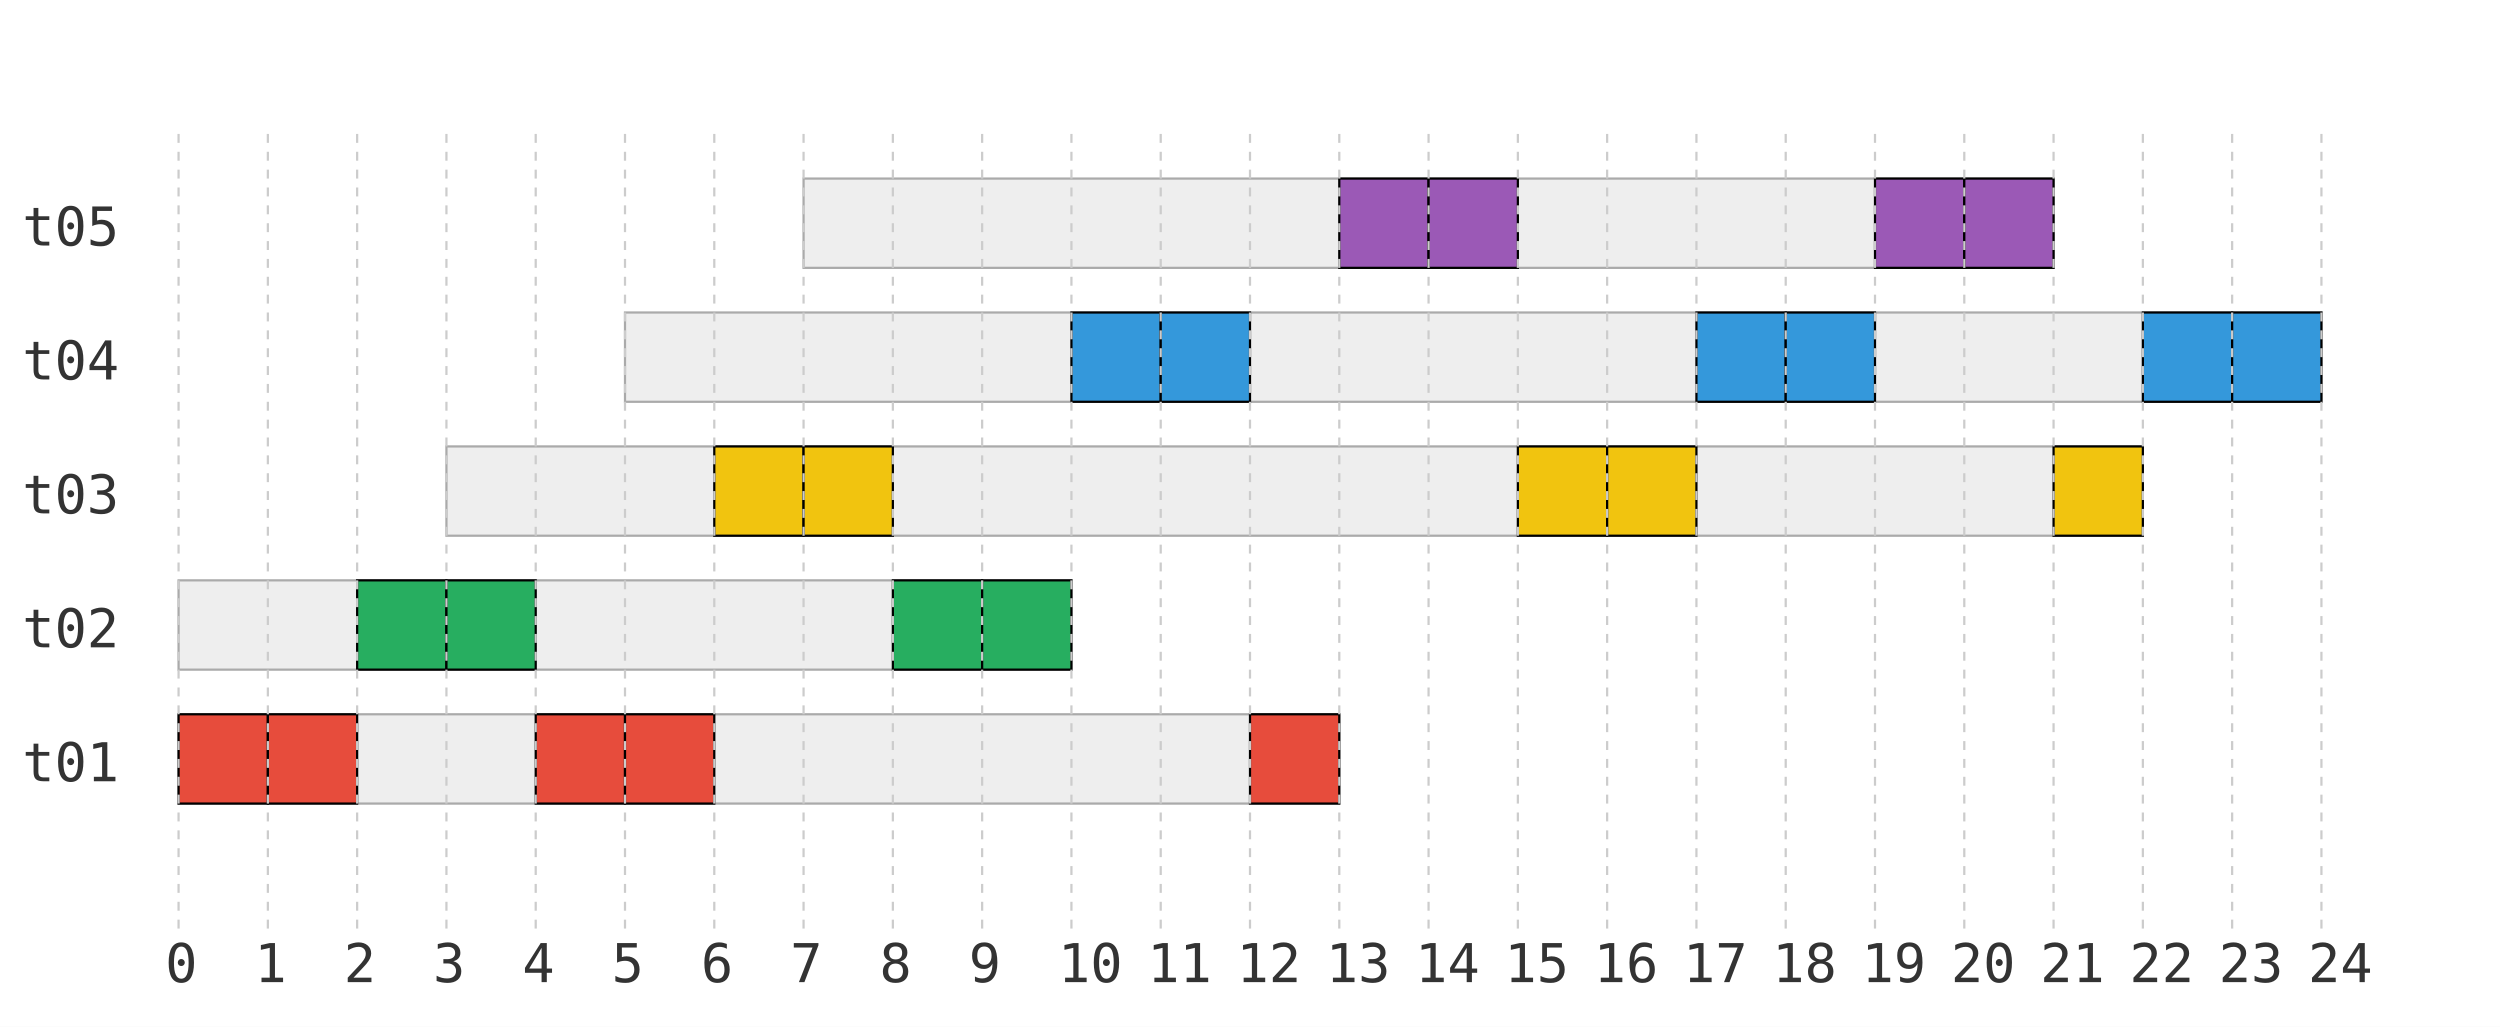
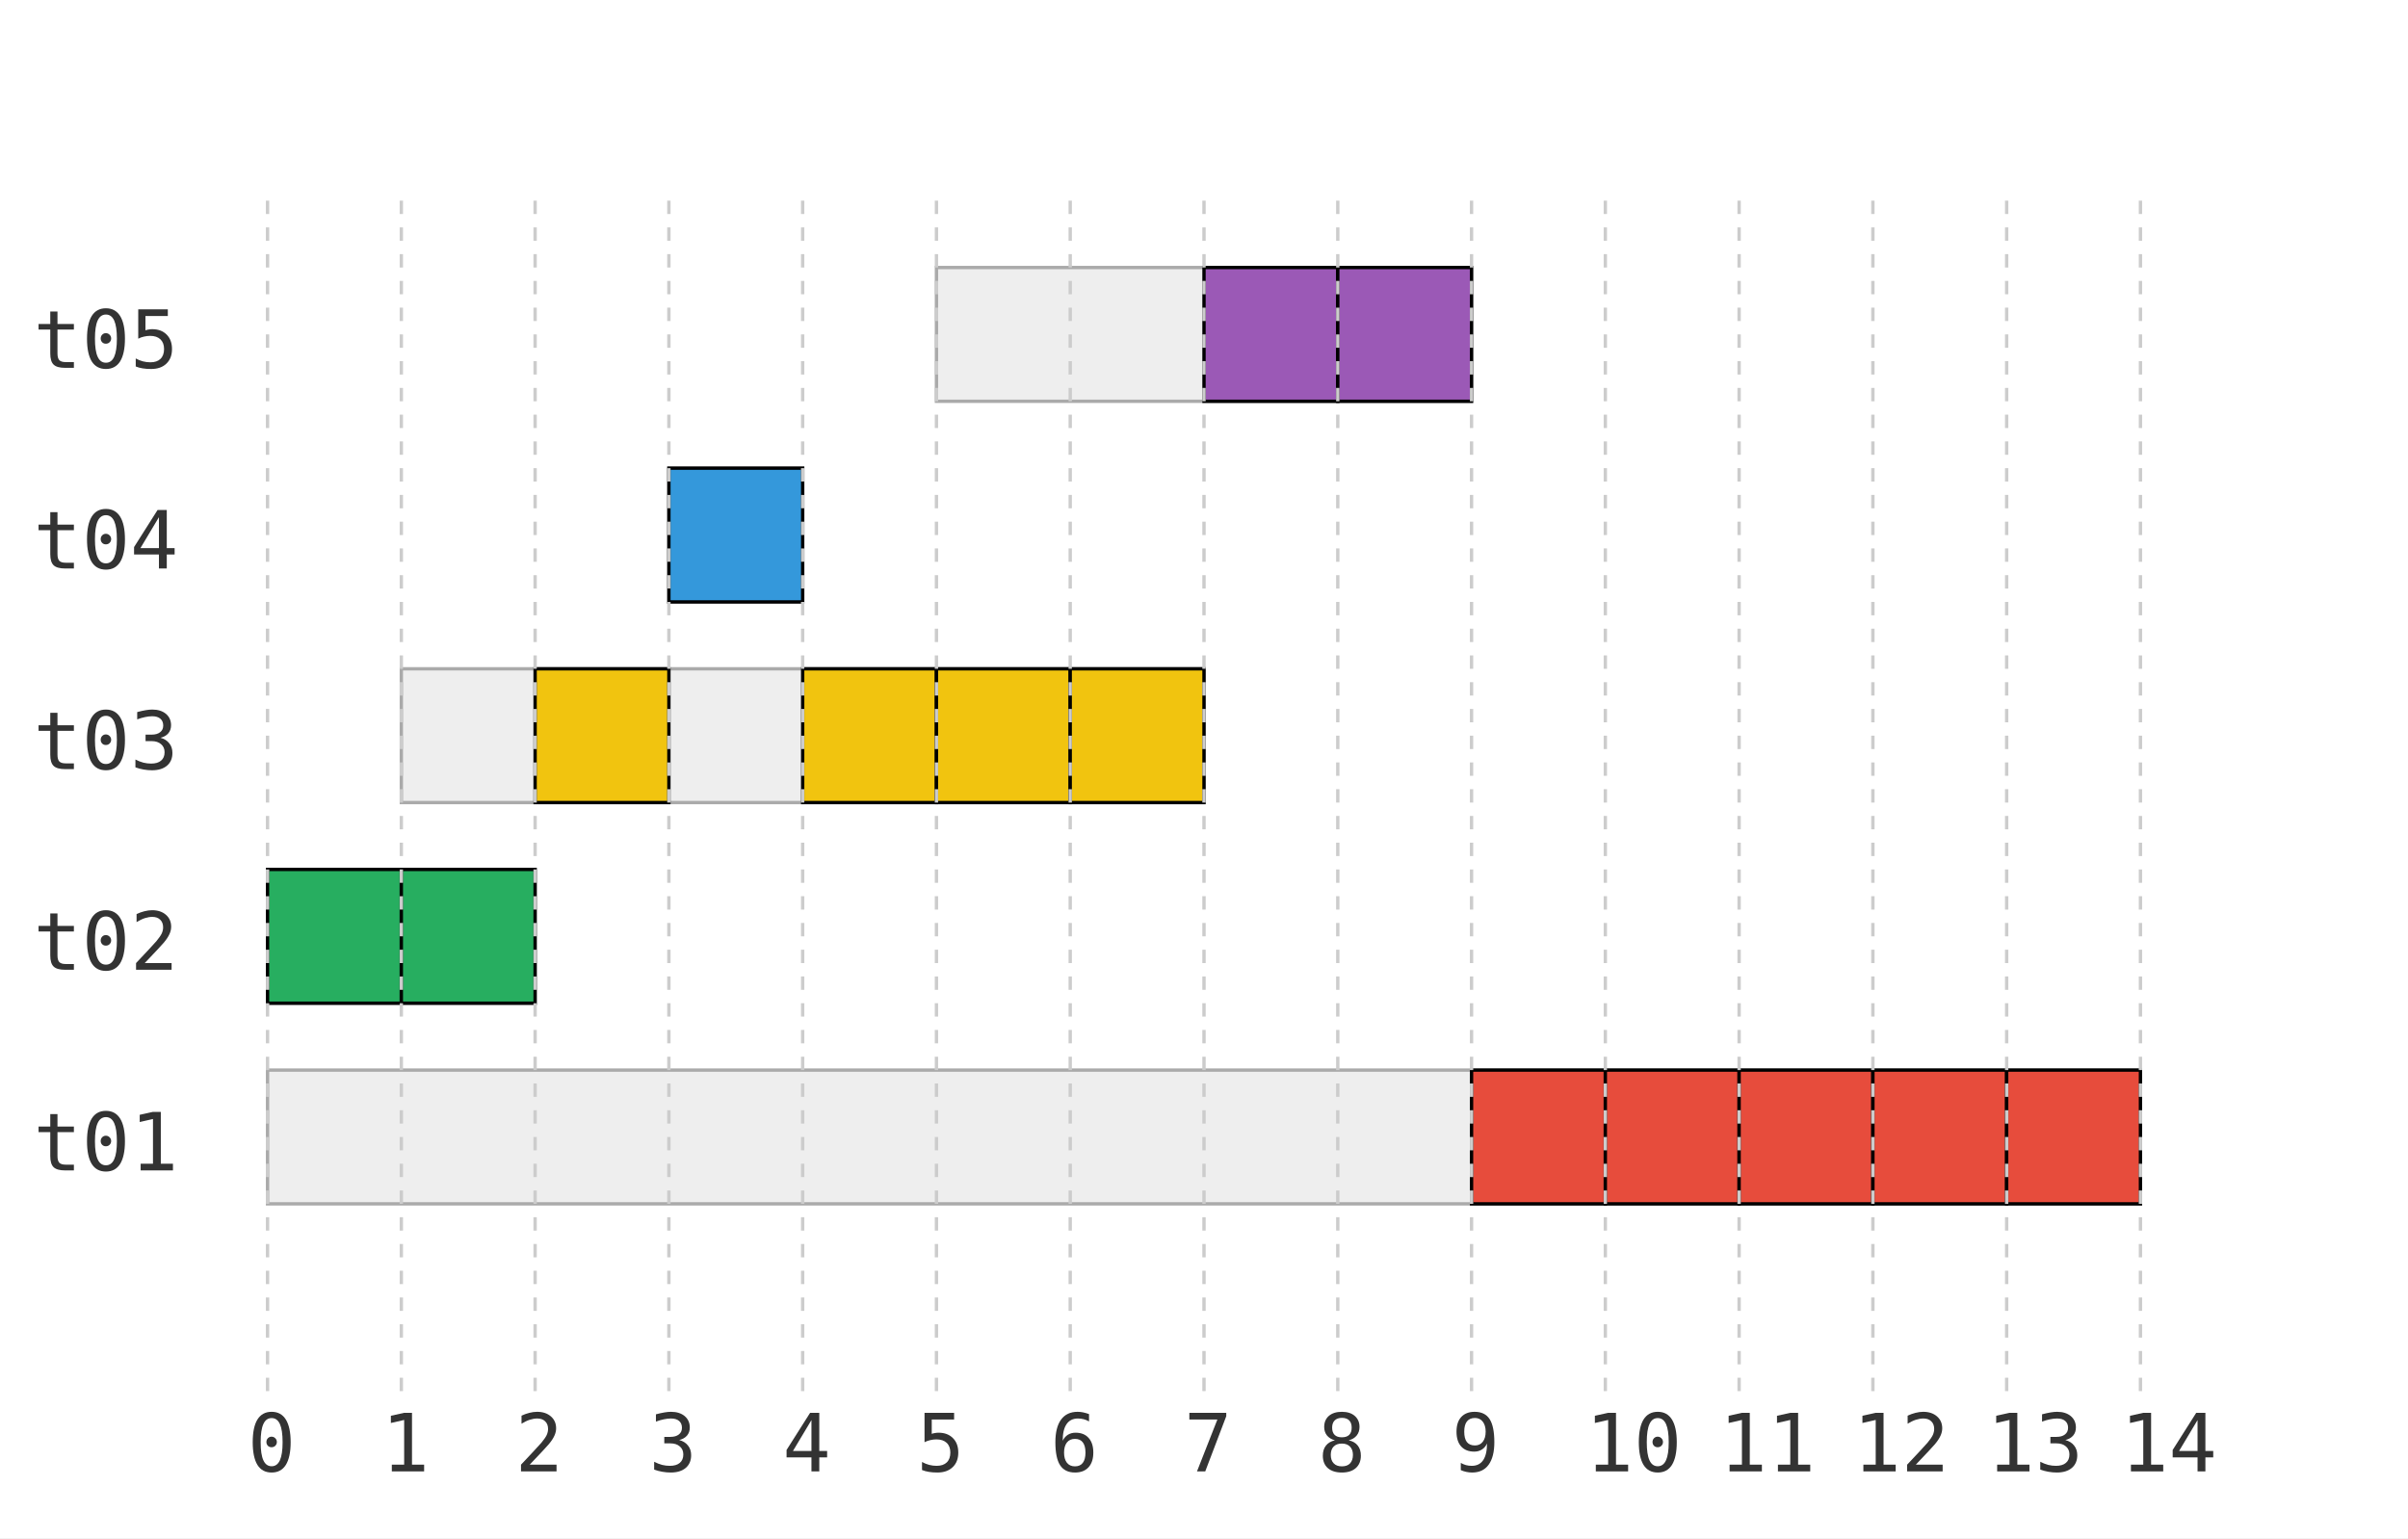
- <svg xmlns="http://www.w3.org/2000/svg" width="560" height="230">
+ <svg xmlns="http://www.w3.org/2000/svg" width="360" height="230">
  <style>text{font-family:monospace;font-size:12px;fill:#333;}</style>
  <rect width="100%" height="100%" fill="white" />
  <text x="5" y="55">t05</text>
-   <rect x="180" y="40" width="280" height="20" fill="#eeeeee" stroke="#aaa" stroke-width="0.5" />
-   <rect x="300" y="40" width="20" height="20" fill="#9b59b6" stroke="black" stroke-width="0.5" />
-   <rect x="320" y="40" width="20" height="20" fill="#9b59b6" stroke="black" stroke-width="0.5" />
-   <rect x="420" y="40" width="20" height="20" fill="#9b59b6" stroke="black" stroke-width="0.5" />
-   <rect x="440" y="40" width="20" height="20" fill="#9b59b6" stroke="black" stroke-width="0.5" />
+   <rect x="140" y="40" width="80" height="20" fill="#eeeeee" stroke="#aaa" stroke-width="0.5" />
+   <rect x="180" y="40" width="20" height="20" fill="#9b59b6" stroke="black" stroke-width="0.5" />
+   <rect x="200" y="40" width="20" height="20" fill="#9b59b6" stroke="black" stroke-width="0.5" />
  <text x="5" y="85">t04</text>
-   <rect x="140" y="70" width="380" height="20" fill="#eeeeee" stroke="#aaa" stroke-width="0.5" />
-   <rect x="240" y="70" width="20" height="20" fill="#3498db" stroke="black" stroke-width="0.5" />
-   <rect x="260" y="70" width="20" height="20" fill="#3498db" stroke="black" stroke-width="0.5" />
-   <rect x="380" y="70" width="20" height="20" fill="#3498db" stroke="black" stroke-width="0.5" />
-   <rect x="400" y="70" width="20" height="20" fill="#3498db" stroke="black" stroke-width="0.5" />
-   <rect x="480" y="70" width="20" height="20" fill="#3498db" stroke="black" stroke-width="0.5" />
-   <rect x="500" y="70" width="20" height="20" fill="#3498db" stroke="black" stroke-width="0.5" />
+   <rect x="100" y="70" width="20" height="20" fill="#eeeeee" stroke="#aaa" stroke-width="0.5" />
+   <rect x="100" y="70" width="20" height="20" fill="#3498db" stroke="black" stroke-width="0.5" />
  <text x="5" y="115">t03</text>
-   <rect x="100" y="100" width="380" height="20" fill="#eeeeee" stroke="#aaa" stroke-width="0.5" />
+   <rect x="60" y="100" width="120" height="20" fill="#eeeeee" stroke="#aaa" stroke-width="0.5" />
+   <rect x="80" y="100" width="20" height="20" fill="#f1c40f" stroke="black" stroke-width="0.5" />
+   <rect x="120" y="100" width="20" height="20" fill="#f1c40f" stroke="black" stroke-width="0.5" />
+   <rect x="140" y="100" width="20" height="20" fill="#f1c40f" stroke="black" stroke-width="0.5" />
  <rect x="160" y="100" width="20" height="20" fill="#f1c40f" stroke="black" stroke-width="0.5" />
-   <rect x="180" y="100" width="20" height="20" fill="#f1c40f" stroke="black" stroke-width="0.5" />
-   <rect x="340" y="100" width="20" height="20" fill="#f1c40f" stroke="black" stroke-width="0.5" />
-   <rect x="360" y="100" width="20" height="20" fill="#f1c40f" stroke="black" stroke-width="0.5" />
-   <rect x="460" y="100" width="20" height="20" fill="#f1c40f" stroke="black" stroke-width="0.5" />
  <text x="5" y="145">t02</text>
-   <rect x="40" y="130" width="200" height="20" fill="#eeeeee" stroke="#aaa" stroke-width="0.5" />
-   <rect x="80" y="130" width="20" height="20" fill="#27ae60" stroke="black" stroke-width="0.5" />
-   <rect x="100" y="130" width="20" height="20" fill="#27ae60" stroke="black" stroke-width="0.5" />
-   <rect x="200" y="130" width="20" height="20" fill="#27ae60" stroke="black" stroke-width="0.5" />
-   <rect x="220" y="130" width="20" height="20" fill="#27ae60" stroke="black" stroke-width="0.5" />
+   <rect x="40" y="130" width="40" height="20" fill="#eeeeee" stroke="#aaa" stroke-width="0.5" />
+   <rect x="40" y="130" width="20" height="20" fill="#27ae60" stroke="black" stroke-width="0.5" />
+   <rect x="60" y="130" width="20" height="20" fill="#27ae60" stroke="black" stroke-width="0.5" />
  <text x="5" y="175">t01</text>
-   <rect x="40" y="160" width="260" height="20" fill="#eeeeee" stroke="#aaa" stroke-width="0.5" />
-   <rect x="40" y="160" width="20" height="20" fill="#e74c3c" stroke="black" stroke-width="0.5" />
-   <rect x="60" y="160" width="20" height="20" fill="#e74c3c" stroke="black" stroke-width="0.5" />
-   <rect x="120" y="160" width="20" height="20" fill="#e74c3c" stroke="black" stroke-width="0.5" />
-   <rect x="140" y="160" width="20" height="20" fill="#e74c3c" stroke="black" stroke-width="0.5" />
+   <rect x="40" y="160" width="280" height="20" fill="#eeeeee" stroke="#aaa" stroke-width="0.5" />
+   <rect x="220" y="160" width="20" height="20" fill="#e74c3c" stroke="black" stroke-width="0.5" />
+   <rect x="240" y="160" width="20" height="20" fill="#e74c3c" stroke="black" stroke-width="0.5" />
+   <rect x="260" y="160" width="20" height="20" fill="#e74c3c" stroke="black" stroke-width="0.5" />
  <rect x="280" y="160" width="20" height="20" fill="#e74c3c" stroke="black" stroke-width="0.5" />
+   <rect x="300" y="160" width="20" height="20" fill="#e74c3c" stroke="black" stroke-width="0.5" />
  <g font-size="8" fill="#555">
    <line x1="40" y1="30" x2="40" y2="210" stroke="#ccc" stroke-width="0.5" stroke-dasharray="2,2" />
    <text x="37" y="220">0</text>
    <line x1="60" y1="30" x2="60" y2="210" stroke="#ccc" stroke-width="0.5" stroke-dasharray="2,2" />
    <text x="57" y="220">1</text>
    <line x1="80" y1="30" x2="80" y2="210" stroke="#ccc" stroke-width="0.5" stroke-dasharray="2,2" />
    <text x="77" y="220">2</text>
    <line x1="100" y1="30" x2="100" y2="210" stroke="#ccc" stroke-width="0.5" stroke-dasharray="2,2" />
    <text x="97" y="220">3</text>
    <line x1="120" y1="30" x2="120" y2="210" stroke="#ccc" stroke-width="0.5" stroke-dasharray="2,2" />
    <text x="117" y="220">4</text>
    <line x1="140" y1="30" x2="140" y2="210" stroke="#ccc" stroke-width="0.5" stroke-dasharray="2,2" />
    <text x="137" y="220">5</text>
    <line x1="160" y1="30" x2="160" y2="210" stroke="#ccc" stroke-width="0.5" stroke-dasharray="2,2" />
    <text x="157" y="220">6</text>
    <line x1="180" y1="30" x2="180" y2="210" stroke="#ccc" stroke-width="0.5" stroke-dasharray="2,2" />
    <text x="177" y="220">7</text>
    <line x1="200" y1="30" x2="200" y2="210" stroke="#ccc" stroke-width="0.5" stroke-dasharray="2,2" />
    <text x="197" y="220">8</text>
    <line x1="220" y1="30" x2="220" y2="210" stroke="#ccc" stroke-width="0.5" stroke-dasharray="2,2" />
    <text x="217" y="220">9</text>
    <line x1="240" y1="30" x2="240" y2="210" stroke="#ccc" stroke-width="0.5" stroke-dasharray="2,2" />
    <text x="237" y="220">10</text>
    <line x1="260" y1="30" x2="260" y2="210" stroke="#ccc" stroke-width="0.5" stroke-dasharray="2,2" />
    <text x="257" y="220">11</text>
    <line x1="280" y1="30" x2="280" y2="210" stroke="#ccc" stroke-width="0.5" stroke-dasharray="2,2" />
    <text x="277" y="220">12</text>
    <line x1="300" y1="30" x2="300" y2="210" stroke="#ccc" stroke-width="0.5" stroke-dasharray="2,2" />
    <text x="297" y="220">13</text>
    <line x1="320" y1="30" x2="320" y2="210" stroke="#ccc" stroke-width="0.5" stroke-dasharray="2,2" />
    <text x="317" y="220">14</text>
-     <line x1="340" y1="30" x2="340" y2="210" stroke="#ccc" stroke-width="0.5" stroke-dasharray="2,2" />
-     <text x="337" y="220">15</text>
-     <line x1="360" y1="30" x2="360" y2="210" stroke="#ccc" stroke-width="0.5" stroke-dasharray="2,2" />
-     <text x="357" y="220">16</text>
-     <line x1="380" y1="30" x2="380" y2="210" stroke="#ccc" stroke-width="0.5" stroke-dasharray="2,2" />
-     <text x="377" y="220">17</text>
-     <line x1="400" y1="30" x2="400" y2="210" stroke="#ccc" stroke-width="0.5" stroke-dasharray="2,2" />
-     <text x="397" y="220">18</text>
-     <line x1="420" y1="30" x2="420" y2="210" stroke="#ccc" stroke-width="0.5" stroke-dasharray="2,2" />
-     <text x="417" y="220">19</text>
-     <line x1="440" y1="30" x2="440" y2="210" stroke="#ccc" stroke-width="0.5" stroke-dasharray="2,2" />
-     <text x="437" y="220">20</text>
-     <line x1="460" y1="30" x2="460" y2="210" stroke="#ccc" stroke-width="0.5" stroke-dasharray="2,2" />
-     <text x="457" y="220">21</text>
-     <line x1="480" y1="30" x2="480" y2="210" stroke="#ccc" stroke-width="0.5" stroke-dasharray="2,2" />
-     <text x="477" y="220">22</text>
-     <line x1="500" y1="30" x2="500" y2="210" stroke="#ccc" stroke-width="0.5" stroke-dasharray="2,2" />
-     <text x="497" y="220">23</text>
-     <line x1="520" y1="30" x2="520" y2="210" stroke="#ccc" stroke-width="0.5" stroke-dasharray="2,2" />
-     <text x="517" y="220">24</text>
  </g>
</svg>
